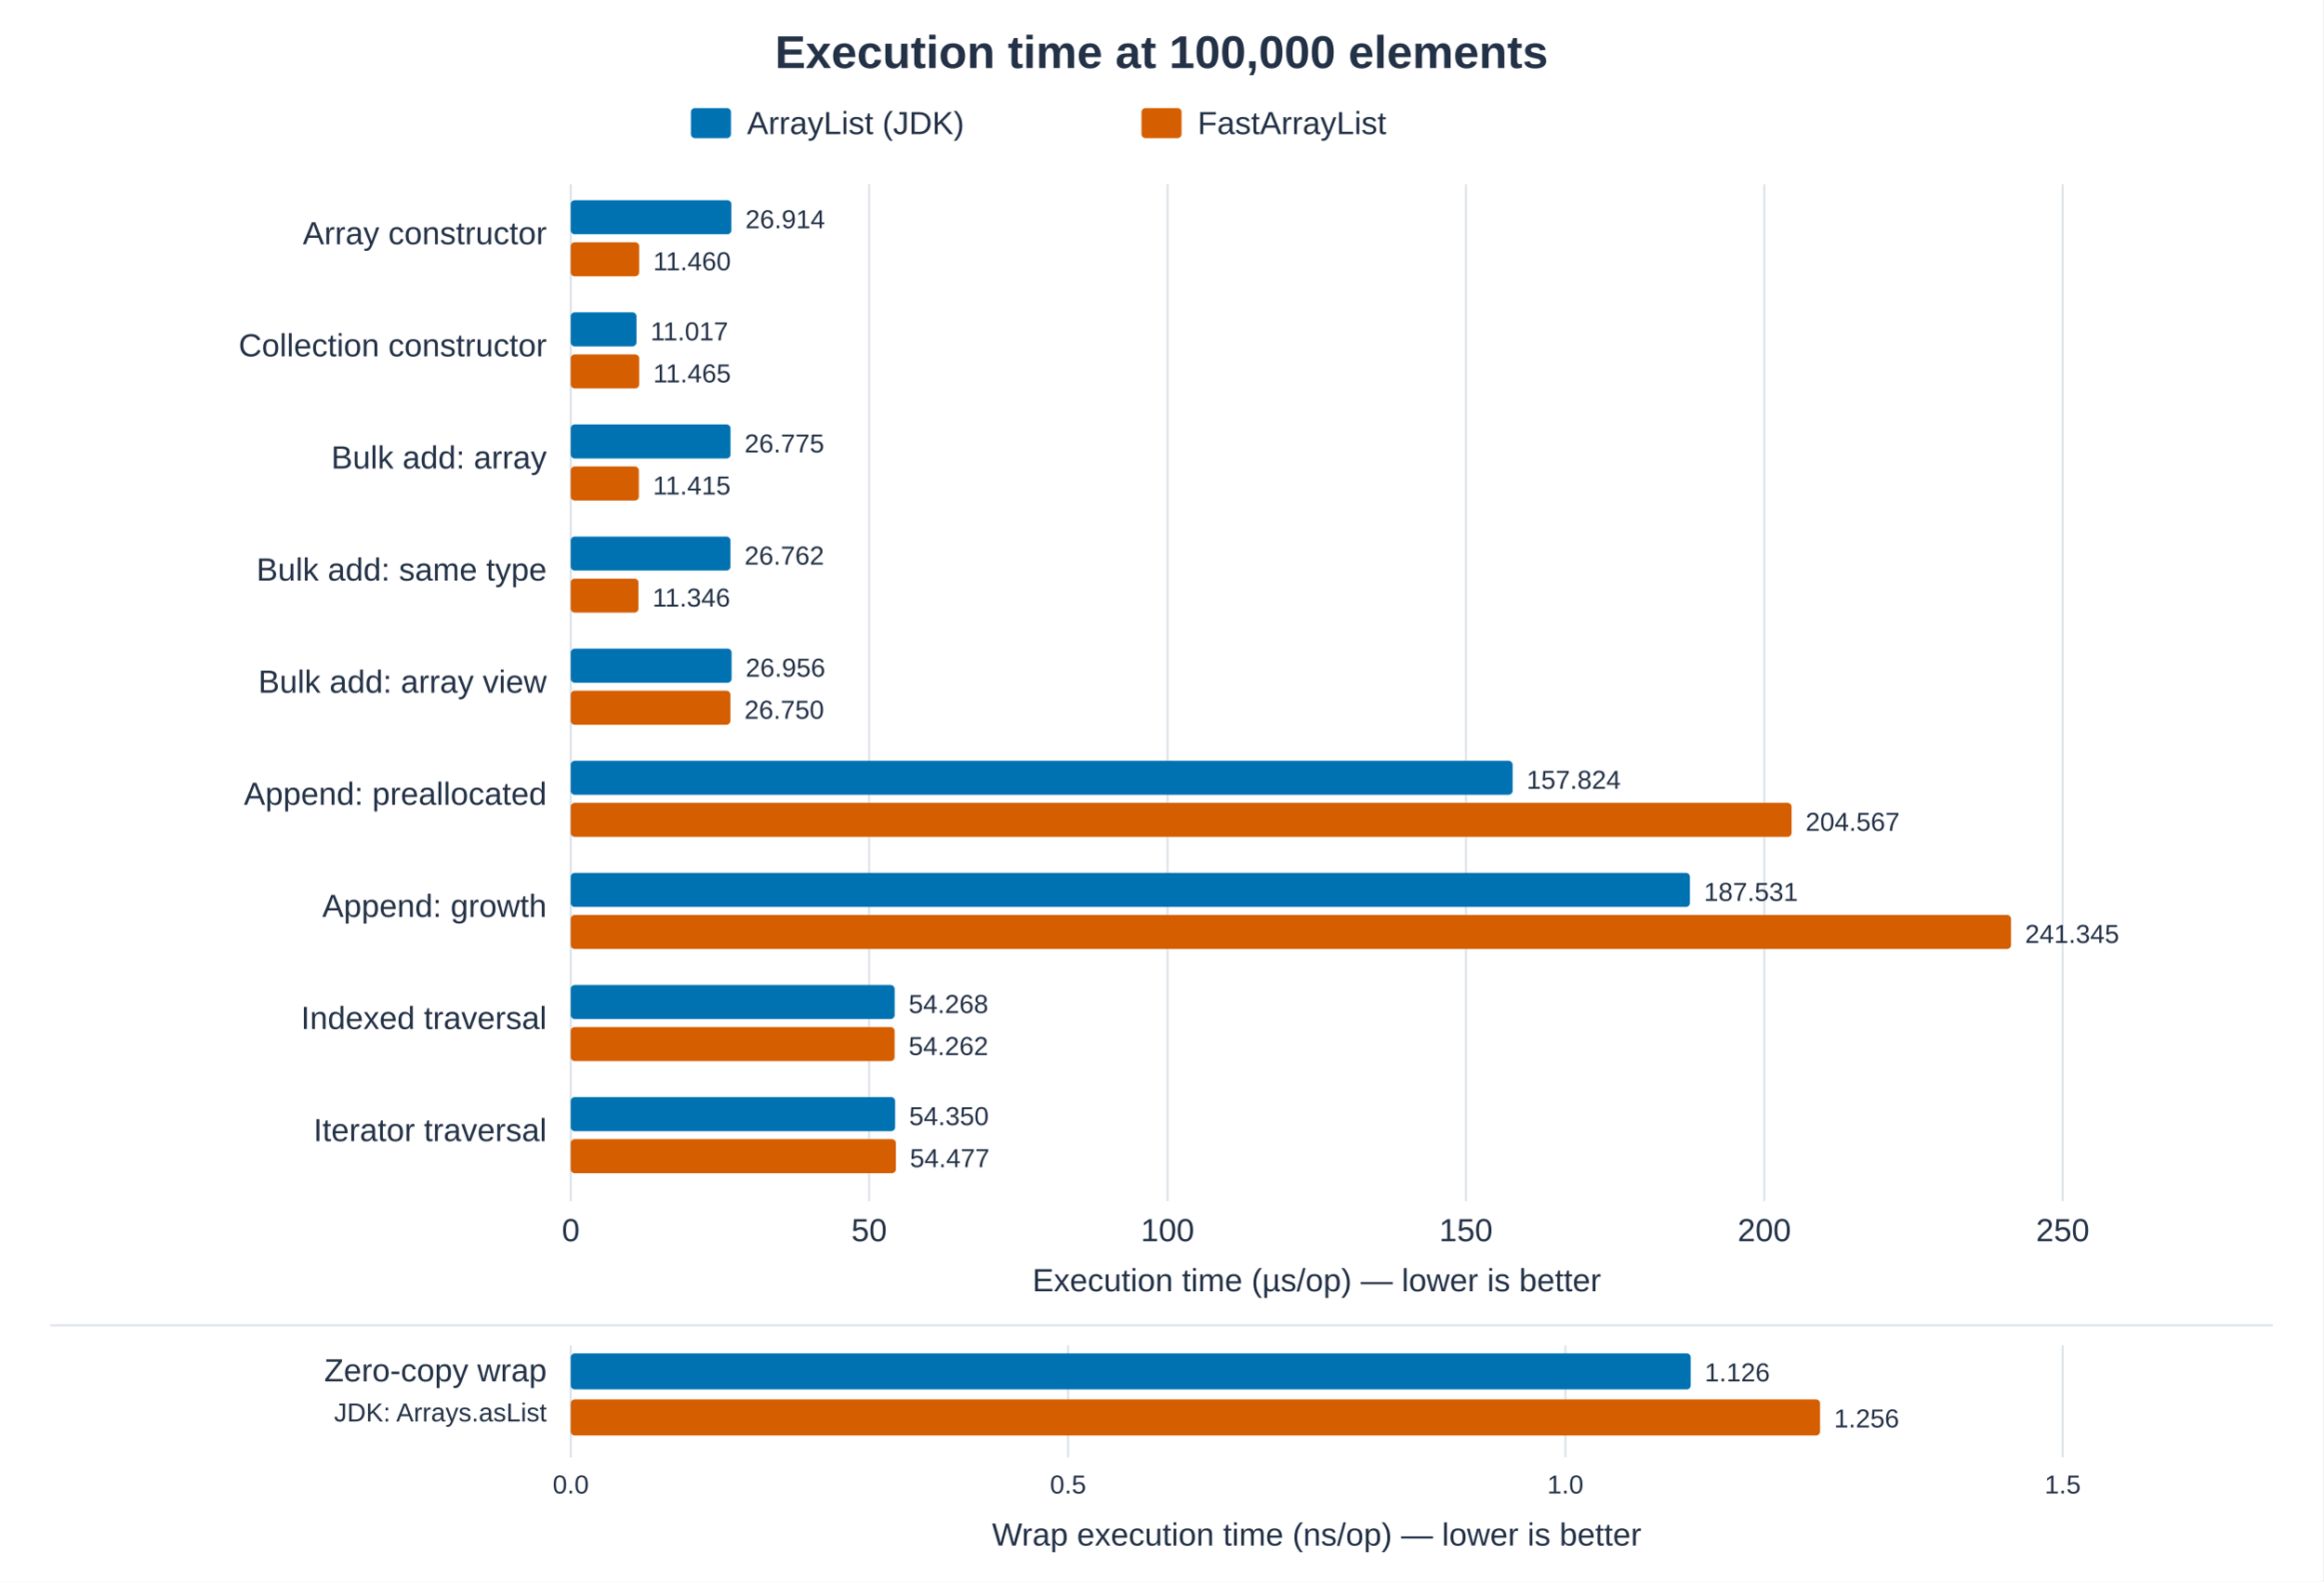
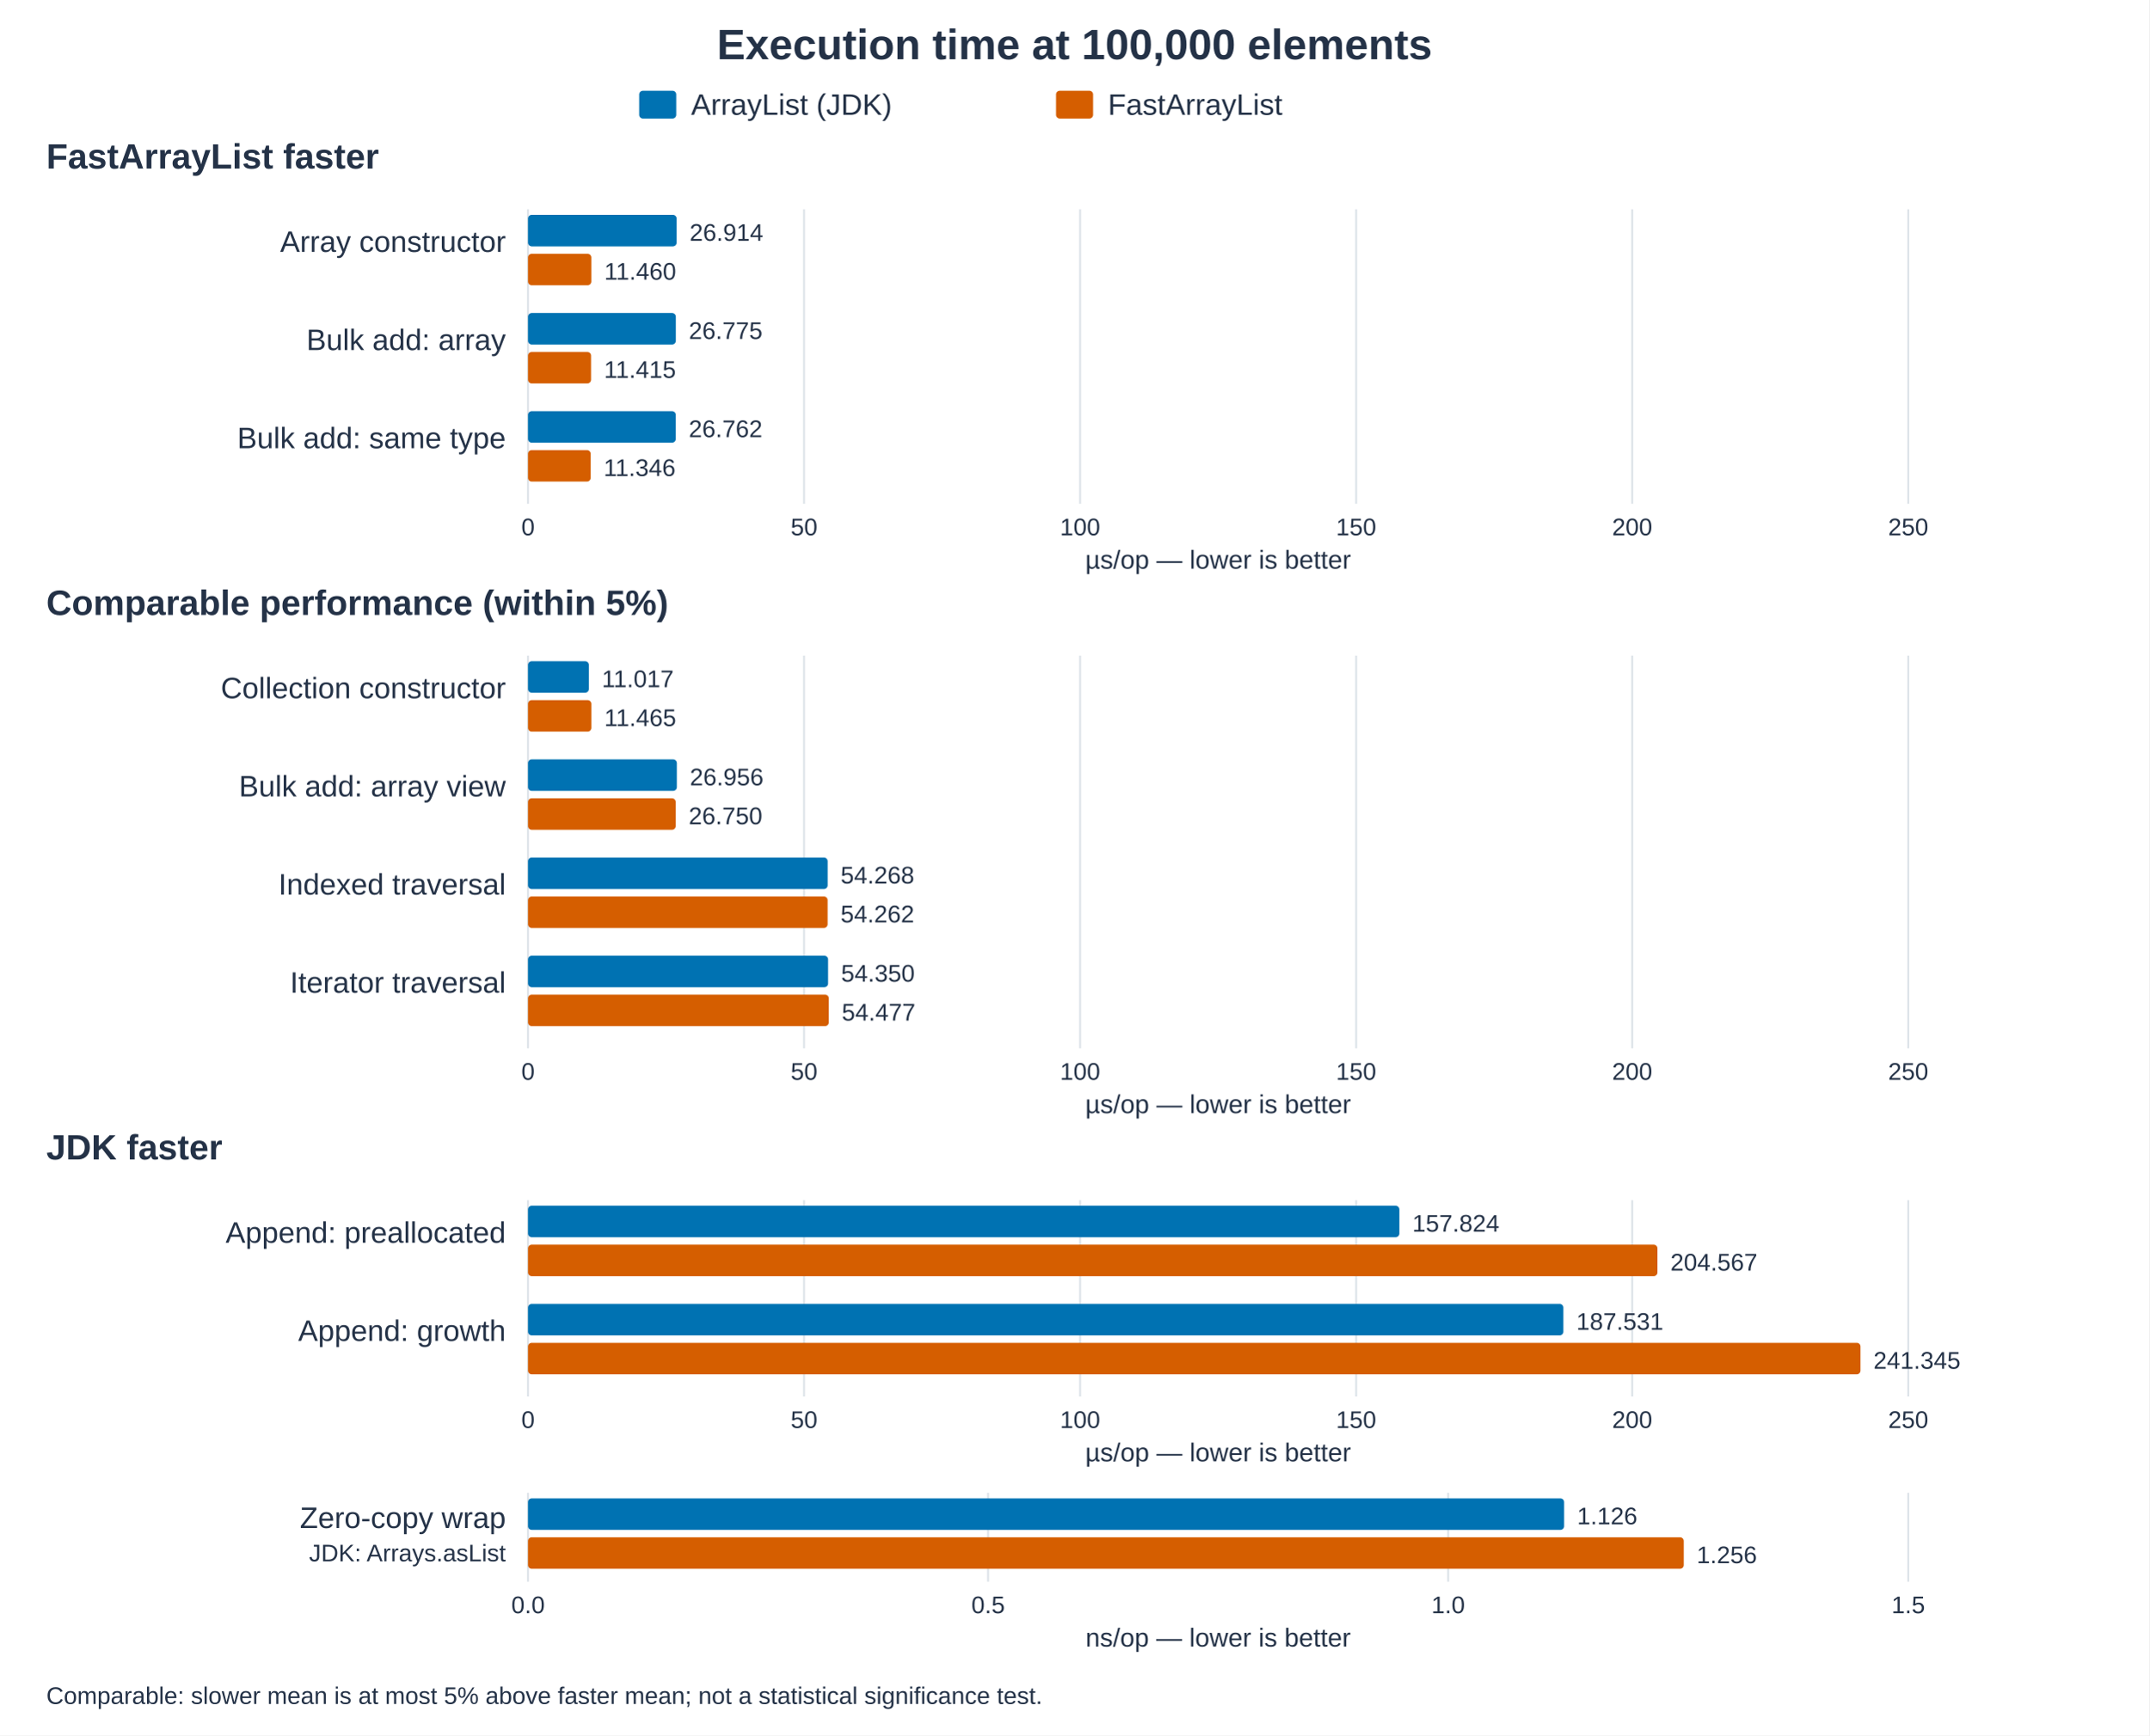
- <svg xmlns="http://www.w3.org/2000/svg" width="1160" height="790" viewBox="0 0 1160 790" role="img" aria-labelledby="title desc">
-   <rect width="100%" height="100%" fill="#ffffff" />
-   <g font-family="Arial, sans-serif" fill="#243247" font-size="16">
-     <text x="580" y="34" text-anchor="middle" font-size="23" font-weight="bold">Execution time at 100,000 elements</text>
-     <rect x="345" y="54" width="20" height="15" fill="#0072B2" rx="2" />
-     <text x="373" y="67">ArrayList (JDK)</text>
-     <rect x="570" y="54" width="20" height="15" fill="#D55E00" rx="2" />
-     <text x="598" y="67">FastArrayList</text>
-     <path d="M285 92 V 600" stroke="#dce2e8" />
-     <text x="285" y="620" text-anchor="middle">0</text>
-     <path d="M434 92 V 600" stroke="#dce2e8" />
-     <text x="434" y="620" text-anchor="middle">50</text>
-     <path d="M583 92 V 600" stroke="#dce2e8" />
-     <text x="583" y="620" text-anchor="middle">100</text>
-     <path d="M732 92 V 600" stroke="#dce2e8" />
-     <text x="732" y="620" text-anchor="middle">150</text>
-     <path d="M881 92 V 600" stroke="#dce2e8" />
-     <text x="881" y="620" text-anchor="middle">200</text>
-     <path d="M1030 92 V 600" stroke="#dce2e8" />
-     <text x="1030" y="620" text-anchor="middle">250</text>
-     <text x="273" y="122" text-anchor="end">Array constructor</text>
-     <rect x="285" y="100" width="80.205" height="17" fill="#0072B2" rx="2" />
-     <text x="372.205" y="114" font-size="13">26.914</text>
-     <rect x="285" y="121" width="34.152" height="17" fill="#D55E00" rx="2" />
-     <text x="326.152" y="135" font-size="13">11.460</text>
-     <text x="273" y="178" text-anchor="end">Collection constructor</text>
-     <rect x="285" y="156" width="32.831" height="17" fill="#0072B2" rx="2" />
-     <text x="324.831" y="170" font-size="13">11.017</text>
-     <rect x="285" y="177" width="34.164" height="17" fill="#D55E00" rx="2" />
-     <text x="326.164" y="191" font-size="13">11.465</text>
-     <text x="273" y="234" text-anchor="end">Bulk add: array</text>
-     <rect x="285" y="212" width="79.79" height="17" fill="#0072B2" rx="2" />
-     <text x="371.79" y="226" font-size="13">26.775</text>
-     <rect x="285" y="233" width="34.016" height="17" fill="#D55E00" rx="2" />
-     <text x="326.016" y="247" font-size="13">11.415</text>
-     <text x="273" y="290" text-anchor="end">Bulk add: same type</text>
-     <rect x="285" y="268" width="79.751" height="17" fill="#0072B2" rx="2" />
-     <text x="371.751" y="282" font-size="13">26.762</text>
-     <rect x="285" y="289" width="33.812" height="17" fill="#D55E00" rx="2" />
-     <text x="325.812" y="303" font-size="13">11.346</text>
-     <text x="273" y="346" text-anchor="end">Bulk add: array view</text>
-     <rect x="285" y="324" width="80.33" height="17" fill="#0072B2" rx="2" />
-     <text x="372.33" y="338" font-size="13">26.956</text>
-     <rect x="285" y="345" width="79.714" height="17" fill="#D55E00" rx="2" />
-     <text x="371.714" y="359" font-size="13">26.750</text>
-     <text x="273" y="402" text-anchor="end">Append: preallocated</text>
-     <rect x="285" y="380" width="470.317" height="17" fill="#0072B2" rx="2" />
-     <text x="762.317" y="394" font-size="13">157.824</text>
-     <rect x="285" y="401" width="609.608" height="17" fill="#D55E00" rx="2" />
-     <text x="901.608" y="415" font-size="13">204.567</text>
-     <text x="273" y="458" text-anchor="end">Append: growth</text>
-     <rect x="285" y="436" width="558.841" height="17" fill="#0072B2" rx="2" />
-     <text x="850.841" y="450" font-size="13">187.531</text>
-     <rect x="285" y="457" width="719.207" height="17" fill="#D55E00" rx="2" />
-     <text x="1011.207" y="471" font-size="13">241.345</text>
-     <text x="273" y="514" text-anchor="end">Indexed traversal</text>
-     <rect x="285" y="492" width="161.72" height="17" fill="#0072B2" rx="2" />
-     <text x="453.72" y="506" font-size="13">54.268</text>
-     <rect x="285" y="513" width="161.702" height="17" fill="#D55E00" rx="2" />
-     <text x="453.702" y="527" font-size="13">54.262</text>
-     <text x="273" y="570" text-anchor="end">Iterator traversal</text>
-     <rect x="285" y="548" width="161.964" height="17" fill="#0072B2" rx="2" />
-     <text x="453.964" y="562" font-size="13">54.350</text>
-     <rect x="285" y="569" width="162.342" height="17" fill="#D55E00" rx="2" />
-     <text x="454.342" y="583" font-size="13">54.477</text>
-     <text x="657.5" y="645" text-anchor="middle">Execution time (µs/op) — lower is better</text>
-     <path d="M25 662 H1135" stroke="#dce2e8" />
-     <text x="273" y="690" text-anchor="end">Zero-copy wrap</text>
-     <text x="273" y="710" text-anchor="end" font-size="13">JDK: Arrays.asList</text>
-     <path d="M285 672 V 728" stroke="#dce2e8" />
-     <text x="285" y="746" text-anchor="middle" font-size="13">0.0</text>
-     <path d="M533.333 672 V 728" stroke="#dce2e8" />
-     <text x="533.333" y="746" text-anchor="middle" font-size="13">0.5</text>
-     <path d="M781.667 672 V 728" stroke="#dce2e8" />
-     <text x="781.667" y="746" text-anchor="middle" font-size="13">1.0</text>
-     <path d="M1030 672 V 728" stroke="#dce2e8" />
-     <text x="1030" y="746" text-anchor="middle" font-size="13">1.5</text>
-     <rect x="285" y="676" width="559.247" height="18" fill="#0072B2" rx="2" />
-     <text x="851.247" y="690" font-size="13">1.126</text>
-     <rect x="285" y="699" width="623.813" height="18" fill="#D55E00" rx="2" />
-     <text x="915.813" y="713" font-size="13">1.256</text>
-     <text x="657.5" y="772" text-anchor="middle">Wrap execution time (ns/op) — lower is better</text>
+ <svg xmlns="http://www.w3.org/2000/svg" width="1160" height="937" viewBox="0 0 1160 937" role="img">
+   <rect width="100%" height="100%" fill="white" />
+   <g font-family="Arial,sans-serif" fill="#243247" font-size="16">
+     <text x="580" y="32" text-anchor="middle" font-size="23" font-weight="bold">Execution time at 100,000 elements</text>
+     <rect x="345" y="49" width="20" height="15" fill="#0072B2" rx="2" />
+     <text x="373" y="62">ArrayList (JDK)</text>
+     <rect x="570" y="49" width="20" height="15" fill="#D55E00" rx="2" />
+     <text x="598" y="62">FastArrayList</text>
+     <text x="25" y="91" font-size="19" font-weight="bold">FastArrayList faster</text>
+     <path d="M285 113 V272" stroke="#dce2e8" />
+     <path d="M434 113 V272" stroke="#dce2e8" />
+     <path d="M583 113 V272" stroke="#dce2e8" />
+     <path d="M732 113 V272" stroke="#dce2e8" />
+     <path d="M881 113 V272" stroke="#dce2e8" />
+     <path d="M1030 113 V272" stroke="#dce2e8" />
+     <text x="273" y="136" text-anchor="end">Array constructor</text>
+     <rect x="285" y="116" width="80.205" height="17" fill="#0072B2" rx="2" />
+     <text x="372.205" y="130" font-size="13">26.914</text>
+     <rect x="285" y="137" width="34.152" height="17" fill="#D55E00" rx="2" />
+     <text x="326.152" y="151" font-size="13">11.460</text>
+     <text x="273" y="189" text-anchor="end">Bulk add: array</text>
+     <rect x="285" y="169" width="79.79" height="17" fill="#0072B2" rx="2" />
+     <text x="371.79" y="183" font-size="13">26.775</text>
+     <rect x="285" y="190" width="34.016" height="17" fill="#D55E00" rx="2" />
+     <text x="326.016" y="204" font-size="13">11.415</text>
+     <text x="273" y="242" text-anchor="end">Bulk add: same type</text>
+     <rect x="285" y="222" width="79.751" height="17" fill="#0072B2" rx="2" />
+     <text x="371.751" y="236" font-size="13">26.762</text>
+     <rect x="285" y="243" width="33.812" height="17" fill="#D55E00" rx="2" />
+     <text x="325.812" y="257" font-size="13">11.346</text>
+     <text x="285" y="289" text-anchor="middle" font-size="13">0</text>
+     <text x="434" y="289" text-anchor="middle" font-size="13">50</text>
+     <text x="583" y="289" text-anchor="middle" font-size="13">100</text>
+     <text x="732" y="289" text-anchor="middle" font-size="13">150</text>
+     <text x="881" y="289" text-anchor="middle" font-size="13">200</text>
+     <text x="1030" y="289" text-anchor="middle" font-size="13">250</text>
+     <text x="657.5" y="307" text-anchor="middle" font-size="14">µs/op — lower is better</text>
+     <text x="25" y="332" font-size="19" font-weight="bold">Comparable performance (within 5%)</text>
+     <path d="M285 354 V566" stroke="#dce2e8" />
+     <path d="M434 354 V566" stroke="#dce2e8" />
+     <path d="M583 354 V566" stroke="#dce2e8" />
+     <path d="M732 354 V566" stroke="#dce2e8" />
+     <path d="M881 354 V566" stroke="#dce2e8" />
+     <path d="M1030 354 V566" stroke="#dce2e8" />
+     <text x="273" y="377" text-anchor="end">Collection constructor</text>
+     <rect x="285" y="357" width="32.831" height="17" fill="#0072B2" rx="2" />
+     <text x="324.831" y="371" font-size="13">11.017</text>
+     <rect x="285" y="378" width="34.164" height="17" fill="#D55E00" rx="2" />
+     <text x="326.164" y="392" font-size="13">11.465</text>
+     <text x="273" y="430" text-anchor="end">Bulk add: array view</text>
+     <rect x="285" y="410" width="80.33" height="17" fill="#0072B2" rx="2" />
+     <text x="372.33" y="424" font-size="13">26.956</text>
+     <rect x="285" y="431" width="79.714" height="17" fill="#D55E00" rx="2" />
+     <text x="371.714" y="445" font-size="13">26.750</text>
+     <text x="273" y="483" text-anchor="end">Indexed traversal</text>
+     <rect x="285" y="463" width="161.72" height="17" fill="#0072B2" rx="2" />
+     <text x="453.72" y="477" font-size="13">54.268</text>
+     <rect x="285" y="484" width="161.702" height="17" fill="#D55E00" rx="2" />
+     <text x="453.702" y="498" font-size="13">54.262</text>
+     <text x="273" y="536" text-anchor="end">Iterator traversal</text>
+     <rect x="285" y="516" width="161.964" height="17" fill="#0072B2" rx="2" />
+     <text x="453.964" y="530" font-size="13">54.350</text>
+     <rect x="285" y="537" width="162.342" height="17" fill="#D55E00" rx="2" />
+     <text x="454.342" y="551" font-size="13">54.477</text>
+     <text x="285" y="583" text-anchor="middle" font-size="13">0</text>
+     <text x="434" y="583" text-anchor="middle" font-size="13">50</text>
+     <text x="583" y="583" text-anchor="middle" font-size="13">100</text>
+     <text x="732" y="583" text-anchor="middle" font-size="13">150</text>
+     <text x="881" y="583" text-anchor="middle" font-size="13">200</text>
+     <text x="1030" y="583" text-anchor="middle" font-size="13">250</text>
+     <text x="657.5" y="601" text-anchor="middle" font-size="14">µs/op — lower is better</text>
+     <text x="25" y="626" font-size="19" font-weight="bold">JDK faster</text>
+     <path d="M285 648 V754" stroke="#dce2e8" />
+     <path d="M434 648 V754" stroke="#dce2e8" />
+     <path d="M583 648 V754" stroke="#dce2e8" />
+     <path d="M732 648 V754" stroke="#dce2e8" />
+     <path d="M881 648 V754" stroke="#dce2e8" />
+     <path d="M1030 648 V754" stroke="#dce2e8" />
+     <text x="273" y="671" text-anchor="end">Append: preallocated</text>
+     <rect x="285" y="651" width="470.317" height="17" fill="#0072B2" rx="2" />
+     <text x="762.317" y="665" font-size="13">157.824</text>
+     <rect x="285" y="672" width="609.608" height="17" fill="#D55E00" rx="2" />
+     <text x="901.608" y="686" font-size="13">204.567</text>
+     <text x="273" y="724" text-anchor="end">Append: growth</text>
+     <rect x="285" y="704" width="558.841" height="17" fill="#0072B2" rx="2" />
+     <text x="850.841" y="718" font-size="13">187.531</text>
+     <rect x="285" y="725" width="719.207" height="17" fill="#D55E00" rx="2" />
+     <text x="1011.207" y="739" font-size="13">241.345</text>
+     <text x="285" y="771" text-anchor="middle" font-size="13">0</text>
+     <text x="434" y="771" text-anchor="middle" font-size="13">50</text>
+     <text x="583" y="771" text-anchor="middle" font-size="13">100</text>
+     <text x="732" y="771" text-anchor="middle" font-size="13">150</text>
+     <text x="881" y="771" text-anchor="middle" font-size="13">200</text>
+     <text x="1030" y="771" text-anchor="middle" font-size="13">250</text>
+     <text x="657.5" y="789" text-anchor="middle" font-size="14">µs/op — lower is better</text>
+     <text x="273" y="825" text-anchor="end">Zero-copy wrap</text>
+     <text x="273" y="843" text-anchor="end" font-size="13">JDK: Arrays.asList</text>
+     <path d="M285 806 V854" stroke="#dce2e8" />
+     <text x="285" y="871" text-anchor="middle" font-size="13">0.0</text>
+     <path d="M533.333 806 V854" stroke="#dce2e8" />
+     <text x="533.333" y="871" text-anchor="middle" font-size="13">0.5</text>
+     <path d="M781.667 806 V854" stroke="#dce2e8" />
+     <text x="781.667" y="871" text-anchor="middle" font-size="13">1.0</text>
+     <path d="M1030 806 V854" stroke="#dce2e8" />
+     <text x="1030" y="871" text-anchor="middle" font-size="13">1.5</text>
+     <rect x="285" y="809" width="559.247" height="17" fill="#0072B2" rx="2" />
+     <text x="851.247" y="823" font-size="13">1.126</text>
+     <rect x="285" y="830" width="623.813" height="17" fill="#D55E00" rx="2" />
+     <text x="915.813" y="844" font-size="13">1.256</text>
+     <text x="657.5" y="889" text-anchor="middle" font-size="14">ns/op — lower is better</text>
+     <text x="25" y="920" font-size="13">Comparable: slower mean is at most 5% above faster mean; not a statistical significance test.</text>
  </g>
</svg>
